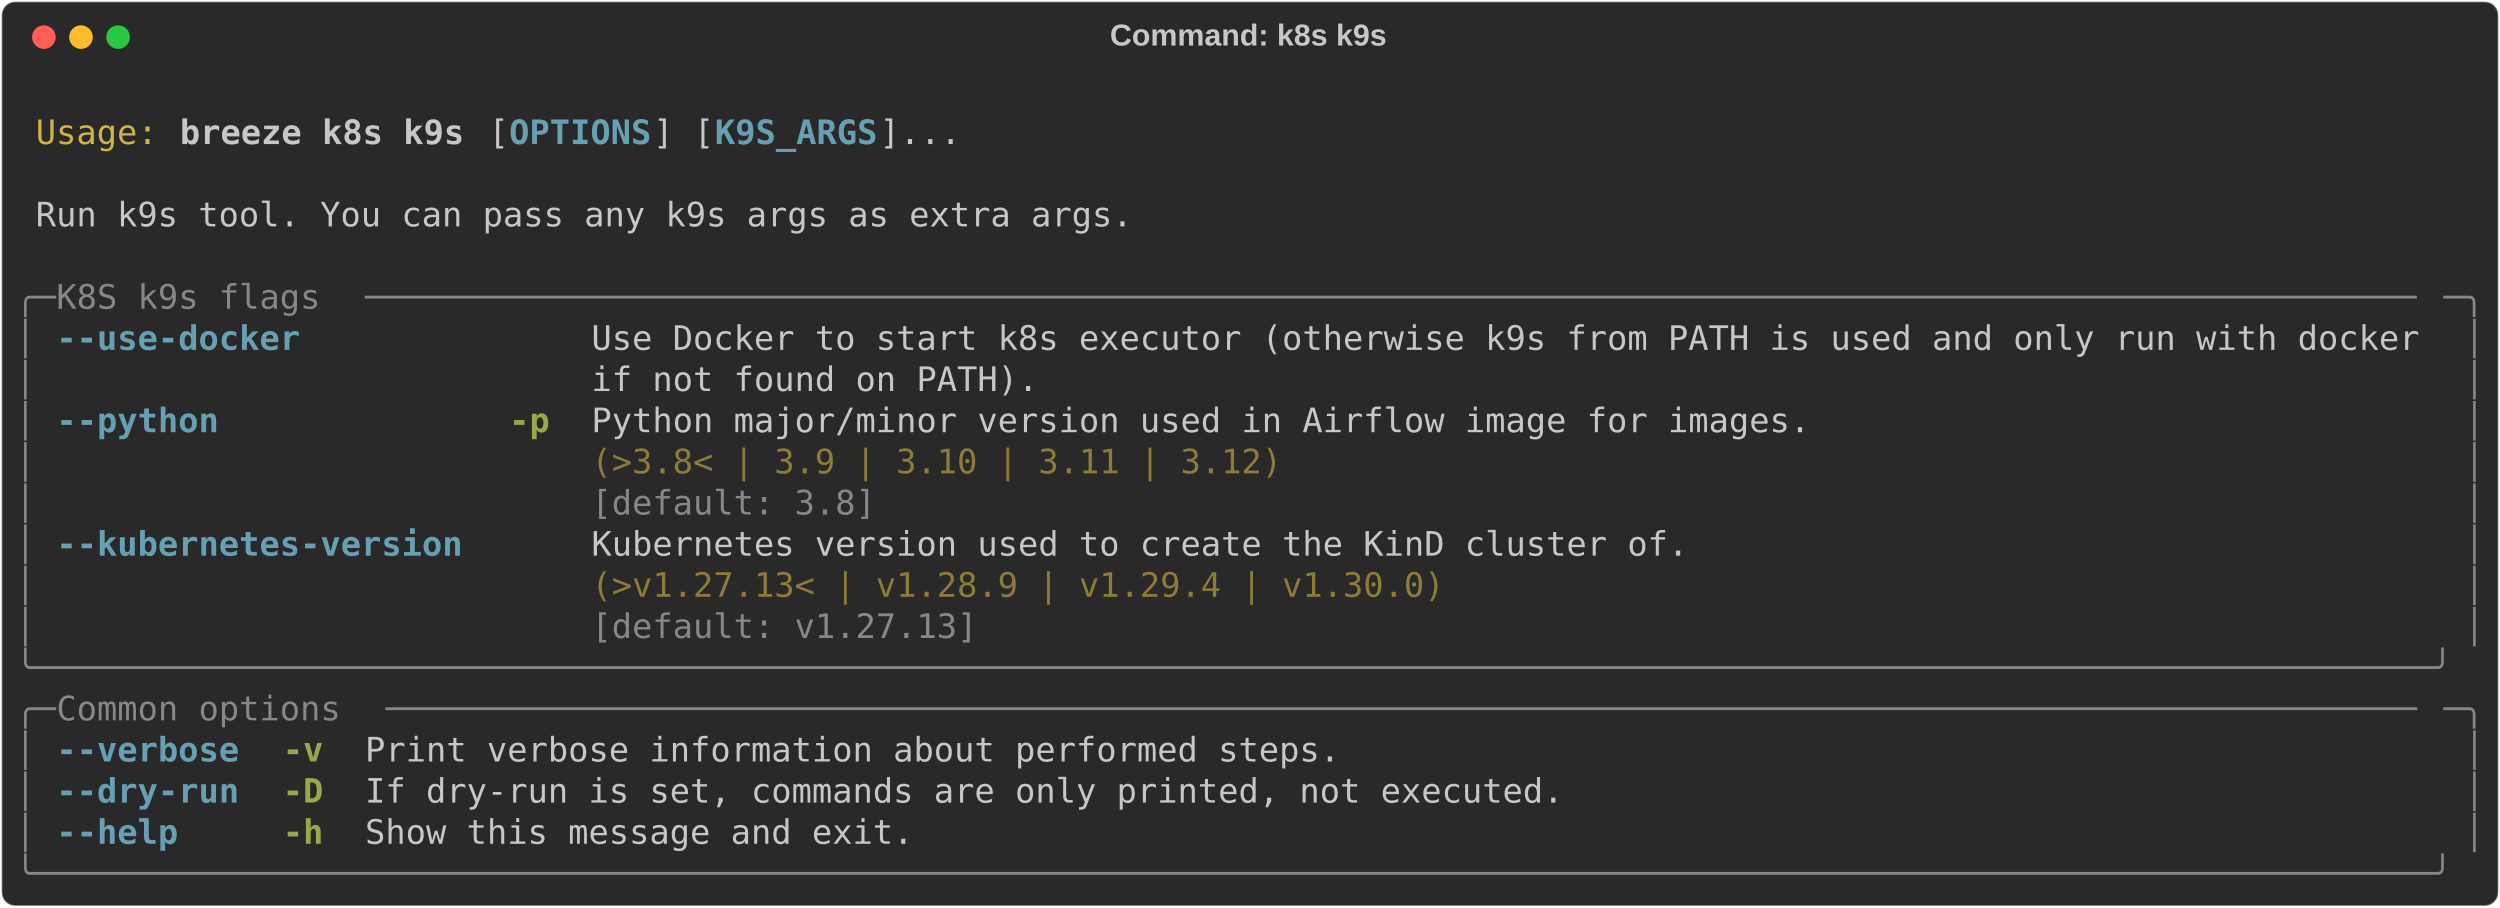
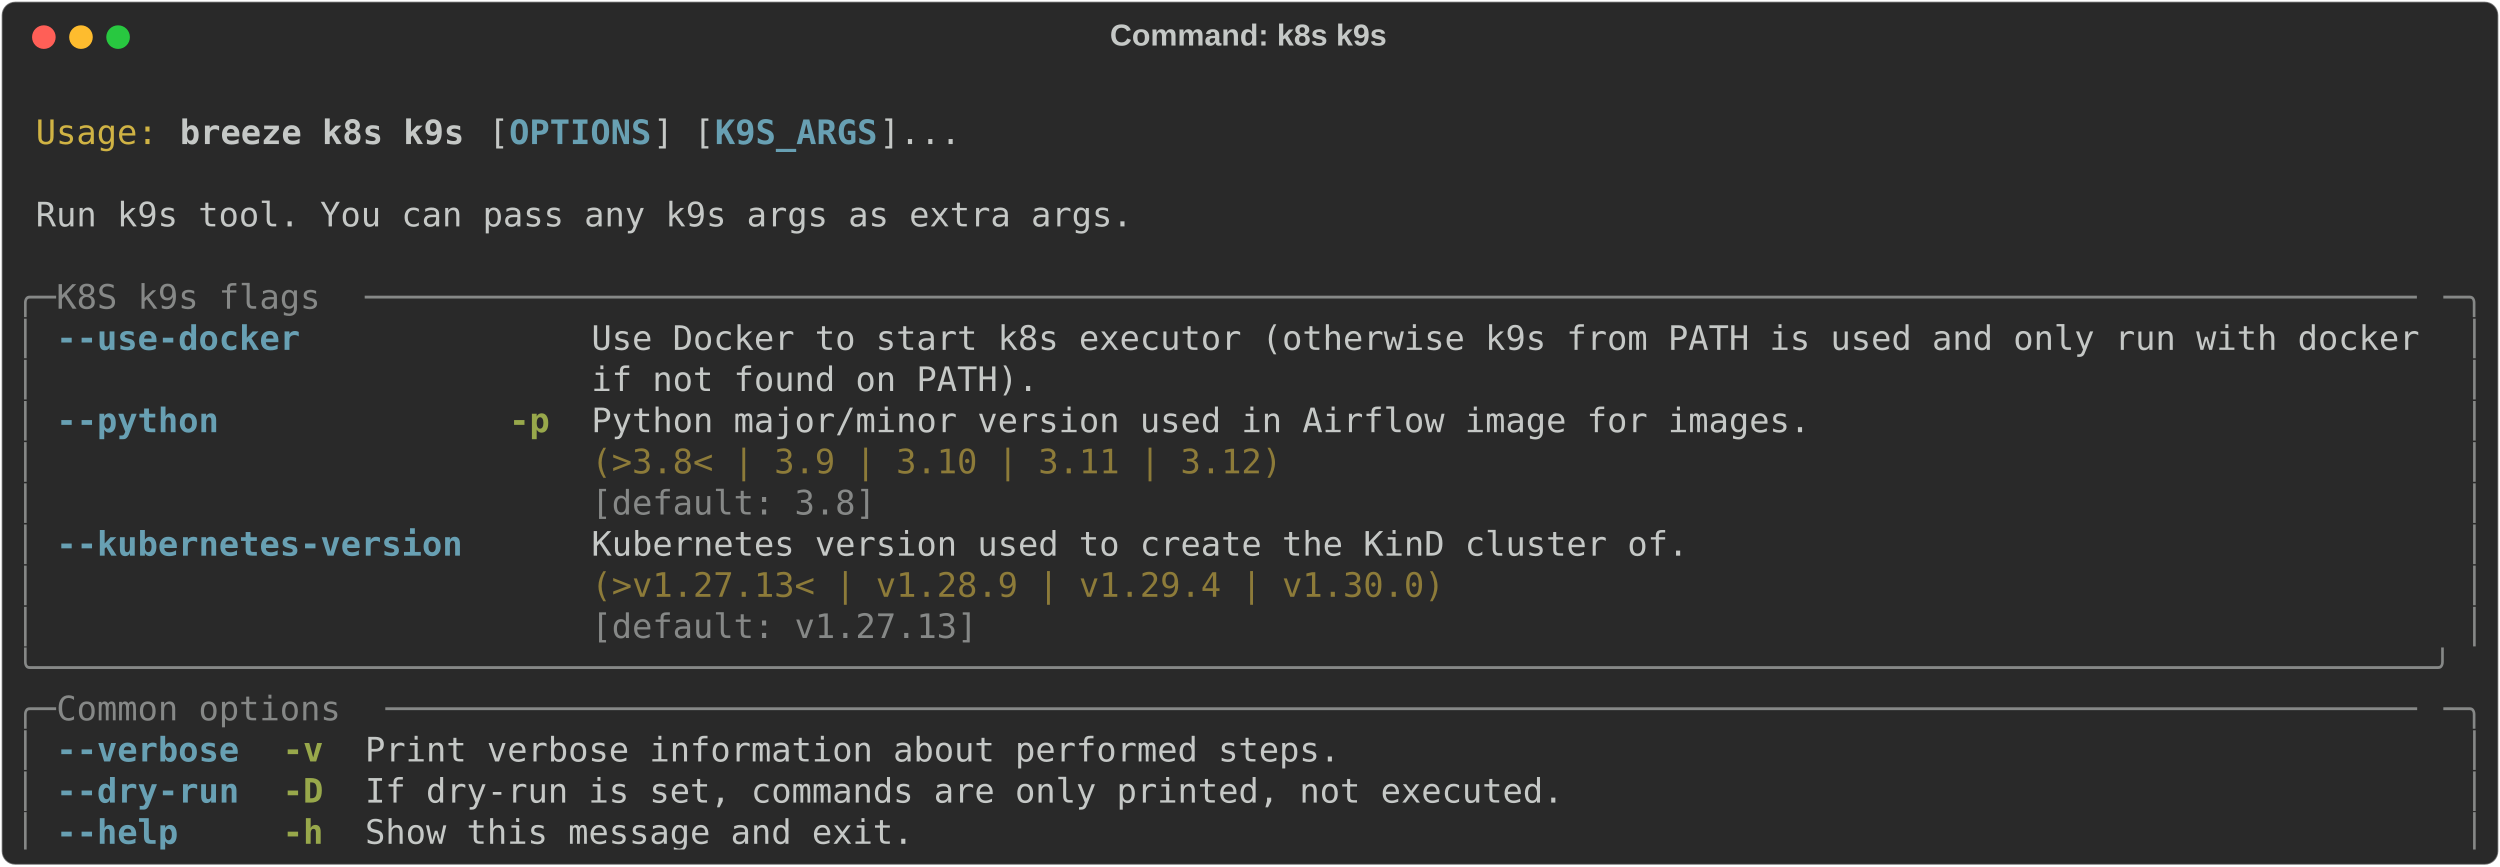
- <svg xmlns="http://www.w3.org/2000/svg" class="rich-terminal" viewBox="0 0 1482 538.0">
+ <svg xmlns="http://www.w3.org/2000/svg" class="rich-terminal" viewBox="0 0 1482 513.6">
  <style>

    @font-face {
        font-family: "Fira Code";
        src: local("FiraCode-Regular"),
                url("https://cdnjs.cloudflare.com/ajax/libs/firacode/6.2.0/woff2/FiraCode-Regular.woff2") format("woff2"),
                url("https://cdnjs.cloudflare.com/ajax/libs/firacode/6.2.0/woff/FiraCode-Regular.woff") format("woff");
        font-style: normal;
        font-weight: 400;
    }
    @font-face {
        font-family: "Fira Code";
        src: local("FiraCode-Bold"),
                url("https://cdnjs.cloudflare.com/ajax/libs/firacode/6.2.0/woff2/FiraCode-Bold.woff2") format("woff2"),
                url("https://cdnjs.cloudflare.com/ajax/libs/firacode/6.2.0/woff/FiraCode-Bold.woff") format("woff");
        font-style: bold;
        font-weight: 700;
    }

    .breeze-k8s-k9s-matrix {
        font-family: Fira Code, monospace;
        font-size: 20px;
        line-height: 24.4px;
        font-variant-east-asian: full-width;
    }

    .breeze-k8s-k9s-title {
        font-size: 18px;
        font-weight: bold;
        font-family: arial;
    }

    .breeze-k8s-k9s-r1 { fill: #c5c8c6 }
.breeze-k8s-k9s-r2 { fill: #d0b344 }
.breeze-k8s-k9s-r3 { fill: #c5c8c6;font-weight: bold }
.breeze-k8s-k9s-r4 { fill: #68a0b3;font-weight: bold }
.breeze-k8s-k9s-r5 { fill: #868887 }
.breeze-k8s-k9s-r6 { fill: #98a84b;font-weight: bold }
.breeze-k8s-k9s-r7 { fill: #8d7b39 }
    </style>
  <defs>
    <clipPath id="breeze-k8s-k9s-clip-terminal">
-       <rect x="0" y="0" width="1463.0" height="487.0" />
+       <rect x="0" y="0" width="1463.0" height="462.6" />
    </clipPath>
    <clipPath id="breeze-k8s-k9s-line-0">
      <rect x="0" y="1.5" width="1464" height="24.65" />
    </clipPath>
    <clipPath id="breeze-k8s-k9s-line-1">
      <rect x="0" y="25.9" width="1464" height="24.65" />
    </clipPath>
    <clipPath id="breeze-k8s-k9s-line-2">
      <rect x="0" y="50.3" width="1464" height="24.65" />
    </clipPath>
    <clipPath id="breeze-k8s-k9s-line-3">
      <rect x="0" y="74.7" width="1464" height="24.65" />
    </clipPath>
    <clipPath id="breeze-k8s-k9s-line-4">
      <rect x="0" y="99.1" width="1464" height="24.65" />
    </clipPath>
    <clipPath id="breeze-k8s-k9s-line-5">
      <rect x="0" y="123.5" width="1464" height="24.65" />
    </clipPath>
    <clipPath id="breeze-k8s-k9s-line-6">
      <rect x="0" y="147.9" width="1464" height="24.65" />
    </clipPath>
    <clipPath id="breeze-k8s-k9s-line-7">
      <rect x="0" y="172.3" width="1464" height="24.65" />
    </clipPath>
    <clipPath id="breeze-k8s-k9s-line-8">
      <rect x="0" y="196.7" width="1464" height="24.65" />
    </clipPath>
    <clipPath id="breeze-k8s-k9s-line-9">
      <rect x="0" y="221.1" width="1464" height="24.65" />
    </clipPath>
    <clipPath id="breeze-k8s-k9s-line-10">
      <rect x="0" y="245.5" width="1464" height="24.65" />
    </clipPath>
    <clipPath id="breeze-k8s-k9s-line-11">
      <rect x="0" y="269.9" width="1464" height="24.65" />
    </clipPath>
    <clipPath id="breeze-k8s-k9s-line-12">
      <rect x="0" y="294.3" width="1464" height="24.65" />
    </clipPath>
    <clipPath id="breeze-k8s-k9s-line-13">
      <rect x="0" y="318.7" width="1464" height="24.65" />
    </clipPath>
    <clipPath id="breeze-k8s-k9s-line-14">
      <rect x="0" y="343.1" width="1464" height="24.65" />
    </clipPath>
    <clipPath id="breeze-k8s-k9s-line-15">
      <rect x="0" y="367.5" width="1464" height="24.65" />
    </clipPath>
    <clipPath id="breeze-k8s-k9s-line-16">
      <rect x="0" y="391.9" width="1464" height="24.65" />
    </clipPath>
    <clipPath id="breeze-k8s-k9s-line-17">
      <rect x="0" y="416.3" width="1464" height="24.65" />
    </clipPath>
-     <clipPath id="breeze-k8s-k9s-line-18">
-       <rect x="0" y="440.7" width="1464" height="24.65" />
-     </clipPath>
  </defs>
-   <rect fill="#292929" stroke="rgba(255,255,255,0.35)" stroke-width="1" x="1" y="1" width="1480" height="536" rx="8" />
+   <rect fill="#292929" stroke="rgba(255,255,255,0.35)" stroke-width="1" x="1" y="1" width="1480" height="511.6" rx="8" />
  <text class="breeze-k8s-k9s-title" fill="#c5c8c6" text-anchor="middle" x="740" y="27">Command: k8s k9s</text>
  <g transform="translate(26,22)">
    <circle cx="0" cy="0" r="7" fill="#ff5f57" />
    <circle cx="22" cy="0" r="7" fill="#febc2e" />
    <circle cx="44" cy="0" r="7" fill="#28c840" />
  </g>
  <g transform="translate(9, 41)" clip-path="url(#breeze-k8s-k9s-clip-terminal)">
    <g class="breeze-k8s-k9s-matrix">
      <text class="breeze-k8s-k9s-r1" x="1464" y="20" textLength="12.2" clip-path="url(#breeze-k8s-k9s-line-0)">
</text>
      <text class="breeze-k8s-k9s-r2" x="12.2" y="44.4" textLength="73.2" clip-path="url(#breeze-k8s-k9s-line-1)">Usage:</text>
      <text class="breeze-k8s-k9s-r3" x="97.6" y="44.4" textLength="170.8" clip-path="url(#breeze-k8s-k9s-line-1)">breeze k8s k9s</text>
      <text class="breeze-k8s-k9s-r1" x="280.6" y="44.4" textLength="12.2" clip-path="url(#breeze-k8s-k9s-line-1)">[</text>
      <text class="breeze-k8s-k9s-r4" x="292.8" y="44.4" textLength="85.4" clip-path="url(#breeze-k8s-k9s-line-1)">OPTIONS</text>
      <text class="breeze-k8s-k9s-r1" x="378.2" y="44.4" textLength="36.6" clip-path="url(#breeze-k8s-k9s-line-1)">] [</text>
      <text class="breeze-k8s-k9s-r4" x="414.8" y="44.4" textLength="97.6" clip-path="url(#breeze-k8s-k9s-line-1)">K9S_ARGS</text>
      <text class="breeze-k8s-k9s-r1" x="512.4" y="44.4" textLength="48.8" clip-path="url(#breeze-k8s-k9s-line-1)">]...</text>
      <text class="breeze-k8s-k9s-r1" x="1464" y="44.4" textLength="12.2" clip-path="url(#breeze-k8s-k9s-line-1)">
</text>
      <text class="breeze-k8s-k9s-r1" x="1464" y="68.8" textLength="12.2" clip-path="url(#breeze-k8s-k9s-line-2)">
</text>
      <text class="breeze-k8s-k9s-r1" x="12.2" y="93.2" textLength="658.8" clip-path="url(#breeze-k8s-k9s-line-3)">Run k9s tool. You can pass any k9s args as extra args.</text>
      <text class="breeze-k8s-k9s-r1" x="1464" y="93.2" textLength="12.2" clip-path="url(#breeze-k8s-k9s-line-3)">
</text>
      <text class="breeze-k8s-k9s-r1" x="1464" y="117.6" textLength="12.2" clip-path="url(#breeze-k8s-k9s-line-4)">
</text>
      <text class="breeze-k8s-k9s-r5" x="0" y="142" textLength="24.4" clip-path="url(#breeze-k8s-k9s-line-5)">╭─</text>
      <text class="breeze-k8s-k9s-r5" x="24.4" y="142" textLength="183" clip-path="url(#breeze-k8s-k9s-line-5)"> K8S k9s flags </text>
      <text class="breeze-k8s-k9s-r5" x="207.4" y="142" textLength="1232.2" clip-path="url(#breeze-k8s-k9s-line-5)">─────────────────────────────────────────────────────────────────────────────────────────────────────</text>
      <text class="breeze-k8s-k9s-r5" x="1439.6" y="142" textLength="24.4" clip-path="url(#breeze-k8s-k9s-line-5)">─╮</text>
      <text class="breeze-k8s-k9s-r1" x="1464" y="142" textLength="12.2" clip-path="url(#breeze-k8s-k9s-line-5)">
</text>
      <text class="breeze-k8s-k9s-r5" x="0" y="166.4" textLength="12.2" clip-path="url(#breeze-k8s-k9s-line-6)">│</text>
      <text class="breeze-k8s-k9s-r4" x="24.4" y="166.4" textLength="146.4" clip-path="url(#breeze-k8s-k9s-line-6)">--use-docker</text>
      <text class="breeze-k8s-k9s-r1" x="341.6" y="166.4" textLength="1098" clip-path="url(#breeze-k8s-k9s-line-6)">Use Docker to start k8s executor (otherwise k9s from PATH is used and only run with docker</text>
      <text class="breeze-k8s-k9s-r5" x="1451.8" y="166.4" textLength="12.2" clip-path="url(#breeze-k8s-k9s-line-6)">│</text>
      <text class="breeze-k8s-k9s-r1" x="1464" y="166.4" textLength="12.2" clip-path="url(#breeze-k8s-k9s-line-6)">
</text>
      <text class="breeze-k8s-k9s-r5" x="0" y="190.8" textLength="12.2" clip-path="url(#breeze-k8s-k9s-line-7)">│</text>
      <text class="breeze-k8s-k9s-r1" x="341.6" y="190.8" textLength="1098" clip-path="url(#breeze-k8s-k9s-line-7)">if not found on PATH).                                                                    </text>
      <text class="breeze-k8s-k9s-r5" x="1451.8" y="190.8" textLength="12.2" clip-path="url(#breeze-k8s-k9s-line-7)">│</text>
      <text class="breeze-k8s-k9s-r1" x="1464" y="190.8" textLength="12.2" clip-path="url(#breeze-k8s-k9s-line-7)">
</text>
      <text class="breeze-k8s-k9s-r5" x="0" y="215.2" textLength="12.2" clip-path="url(#breeze-k8s-k9s-line-8)">│</text>
      <text class="breeze-k8s-k9s-r4" x="24.4" y="215.2" textLength="97.6" clip-path="url(#breeze-k8s-k9s-line-8)">--python</text>
      <text class="breeze-k8s-k9s-r6" x="292.8" y="215.2" textLength="24.4" clip-path="url(#breeze-k8s-k9s-line-8)">-p</text>
      <text class="breeze-k8s-k9s-r1" x="341.6" y="215.2" textLength="732" clip-path="url(#breeze-k8s-k9s-line-8)">Python major/minor version used in Airflow image for images.</text>
      <text class="breeze-k8s-k9s-r5" x="1451.8" y="215.2" textLength="12.2" clip-path="url(#breeze-k8s-k9s-line-8)">│</text>
      <text class="breeze-k8s-k9s-r1" x="1464" y="215.2" textLength="12.2" clip-path="url(#breeze-k8s-k9s-line-8)">
</text>
      <text class="breeze-k8s-k9s-r5" x="0" y="239.6" textLength="12.2" clip-path="url(#breeze-k8s-k9s-line-9)">│</text>
      <text class="breeze-k8s-k9s-r7" x="341.6" y="239.6" textLength="732" clip-path="url(#breeze-k8s-k9s-line-9)">(&gt;3.8&lt; | 3.9 | 3.10 | 3.11 | 3.12)                          </text>
      <text class="breeze-k8s-k9s-r5" x="1451.8" y="239.6" textLength="12.2" clip-path="url(#breeze-k8s-k9s-line-9)">│</text>
      <text class="breeze-k8s-k9s-r1" x="1464" y="239.6" textLength="12.2" clip-path="url(#breeze-k8s-k9s-line-9)">
</text>
      <text class="breeze-k8s-k9s-r5" x="0" y="264" textLength="12.2" clip-path="url(#breeze-k8s-k9s-line-10)">│</text>
      <text class="breeze-k8s-k9s-r5" x="341.6" y="264" textLength="732" clip-path="url(#breeze-k8s-k9s-line-10)">[default: 3.8]                                              </text>
      <text class="breeze-k8s-k9s-r5" x="1451.8" y="264" textLength="12.2" clip-path="url(#breeze-k8s-k9s-line-10)">│</text>
      <text class="breeze-k8s-k9s-r1" x="1464" y="264" textLength="12.2" clip-path="url(#breeze-k8s-k9s-line-10)">
</text>
      <text class="breeze-k8s-k9s-r5" x="0" y="288.4" textLength="12.2" clip-path="url(#breeze-k8s-k9s-line-11)">│</text>
      <text class="breeze-k8s-k9s-r4" x="24.4" y="288.4" textLength="244" clip-path="url(#breeze-k8s-k9s-line-11)">--kubernetes-version</text>
      <text class="breeze-k8s-k9s-r1" x="341.6" y="288.4" textLength="658.8" clip-path="url(#breeze-k8s-k9s-line-11)">Kubernetes version used to create the KinD cluster of.</text>
      <text class="breeze-k8s-k9s-r5" x="1451.8" y="288.4" textLength="12.2" clip-path="url(#breeze-k8s-k9s-line-11)">│</text>
      <text class="breeze-k8s-k9s-r1" x="1464" y="288.4" textLength="12.2" clip-path="url(#breeze-k8s-k9s-line-11)">
</text>
      <text class="breeze-k8s-k9s-r5" x="0" y="312.8" textLength="12.2" clip-path="url(#breeze-k8s-k9s-line-12)">│</text>
      <text class="breeze-k8s-k9s-r7" x="341.6" y="312.8" textLength="658.8" clip-path="url(#breeze-k8s-k9s-line-12)">(&gt;v1.27.13&lt; | v1.28.9 | v1.29.4 | v1.30.0)            </text>
      <text class="breeze-k8s-k9s-r5" x="1451.8" y="312.8" textLength="12.2" clip-path="url(#breeze-k8s-k9s-line-12)">│</text>
      <text class="breeze-k8s-k9s-r1" x="1464" y="312.8" textLength="12.2" clip-path="url(#breeze-k8s-k9s-line-12)">
</text>
      <text class="breeze-k8s-k9s-r5" x="0" y="337.2" textLength="12.2" clip-path="url(#breeze-k8s-k9s-line-13)">│</text>
      <text class="breeze-k8s-k9s-r5" x="341.6" y="337.2" textLength="658.8" clip-path="url(#breeze-k8s-k9s-line-13)">[default: v1.27.13]                                   </text>
      <text class="breeze-k8s-k9s-r5" x="1451.8" y="337.2" textLength="12.2" clip-path="url(#breeze-k8s-k9s-line-13)">│</text>
      <text class="breeze-k8s-k9s-r1" x="1464" y="337.2" textLength="12.2" clip-path="url(#breeze-k8s-k9s-line-13)">
</text>
      <text class="breeze-k8s-k9s-r5" x="0" y="361.6" textLength="1464" clip-path="url(#breeze-k8s-k9s-line-14)">╰──────────────────────────────────────────────────────────────────────────────────────────────────────────────────────╯</text>
      <text class="breeze-k8s-k9s-r1" x="1464" y="361.6" textLength="12.2" clip-path="url(#breeze-k8s-k9s-line-14)">
</text>
      <text class="breeze-k8s-k9s-r5" x="0" y="386" textLength="24.4" clip-path="url(#breeze-k8s-k9s-line-15)">╭─</text>
      <text class="breeze-k8s-k9s-r5" x="24.4" y="386" textLength="195.2" clip-path="url(#breeze-k8s-k9s-line-15)"> Common options </text>
      <text class="breeze-k8s-k9s-r5" x="219.6" y="386" textLength="1220" clip-path="url(#breeze-k8s-k9s-line-15)">────────────────────────────────────────────────────────────────────────────────────────────────────</text>
      <text class="breeze-k8s-k9s-r5" x="1439.6" y="386" textLength="24.4" clip-path="url(#breeze-k8s-k9s-line-15)">─╮</text>
      <text class="breeze-k8s-k9s-r1" x="1464" y="386" textLength="12.2" clip-path="url(#breeze-k8s-k9s-line-15)">
</text>
      <text class="breeze-k8s-k9s-r5" x="0" y="410.4" textLength="12.2" clip-path="url(#breeze-k8s-k9s-line-16)">│</text>
      <text class="breeze-k8s-k9s-r4" x="24.4" y="410.4" textLength="109.8" clip-path="url(#breeze-k8s-k9s-line-16)">--verbose</text>
      <text class="breeze-k8s-k9s-r6" x="158.6" y="410.4" textLength="24.4" clip-path="url(#breeze-k8s-k9s-line-16)">-v</text>
      <text class="breeze-k8s-k9s-r1" x="207.4" y="410.4" textLength="585.6" clip-path="url(#breeze-k8s-k9s-line-16)">Print verbose information about performed steps.</text>
      <text class="breeze-k8s-k9s-r5" x="1451.8" y="410.4" textLength="12.2" clip-path="url(#breeze-k8s-k9s-line-16)">│</text>
      <text class="breeze-k8s-k9s-r1" x="1464" y="410.4" textLength="12.2" clip-path="url(#breeze-k8s-k9s-line-16)">
</text>
      <text class="breeze-k8s-k9s-r5" x="0" y="434.8" textLength="12.2" clip-path="url(#breeze-k8s-k9s-line-17)">│</text>
      <text class="breeze-k8s-k9s-r4" x="24.4" y="434.8" textLength="109.8" clip-path="url(#breeze-k8s-k9s-line-17)">--dry-run</text>
      <text class="breeze-k8s-k9s-r6" x="158.6" y="434.8" textLength="24.4" clip-path="url(#breeze-k8s-k9s-line-17)">-D</text>
      <text class="breeze-k8s-k9s-r1" x="207.4" y="434.8" textLength="719.8" clip-path="url(#breeze-k8s-k9s-line-17)">If dry-run is set, commands are only printed, not executed.</text>
      <text class="breeze-k8s-k9s-r5" x="1451.8" y="434.8" textLength="12.2" clip-path="url(#breeze-k8s-k9s-line-17)">│</text>
      <text class="breeze-k8s-k9s-r1" x="1464" y="434.8" textLength="12.2" clip-path="url(#breeze-k8s-k9s-line-17)">
</text>
      <text class="breeze-k8s-k9s-r5" x="0" y="459.2" textLength="12.2" clip-path="url(#breeze-k8s-k9s-line-18)">│</text>
      <text class="breeze-k8s-k9s-r4" x="24.4" y="459.2" textLength="73.2" clip-path="url(#breeze-k8s-k9s-line-18)">--help</text>
      <text class="breeze-k8s-k9s-r6" x="158.6" y="459.2" textLength="24.4" clip-path="url(#breeze-k8s-k9s-line-18)">-h</text>
      <text class="breeze-k8s-k9s-r1" x="207.4" y="459.2" textLength="329.4" clip-path="url(#breeze-k8s-k9s-line-18)">Show this message and exit.</text>
      <text class="breeze-k8s-k9s-r5" x="1451.8" y="459.2" textLength="12.2" clip-path="url(#breeze-k8s-k9s-line-18)">│</text>
      <text class="breeze-k8s-k9s-r1" x="1464" y="459.2" textLength="12.2" clip-path="url(#breeze-k8s-k9s-line-18)">
</text>
      <text class="breeze-k8s-k9s-r5" x="0" y="483.6" textLength="1464" clip-path="url(#breeze-k8s-k9s-line-19)">╰──────────────────────────────────────────────────────────────────────────────────────────────────────────────────────╯</text>
      <text class="breeze-k8s-k9s-r1" x="1464" y="483.6" textLength="12.2" clip-path="url(#breeze-k8s-k9s-line-19)">
</text>
    </g>
  </g>
</svg>
